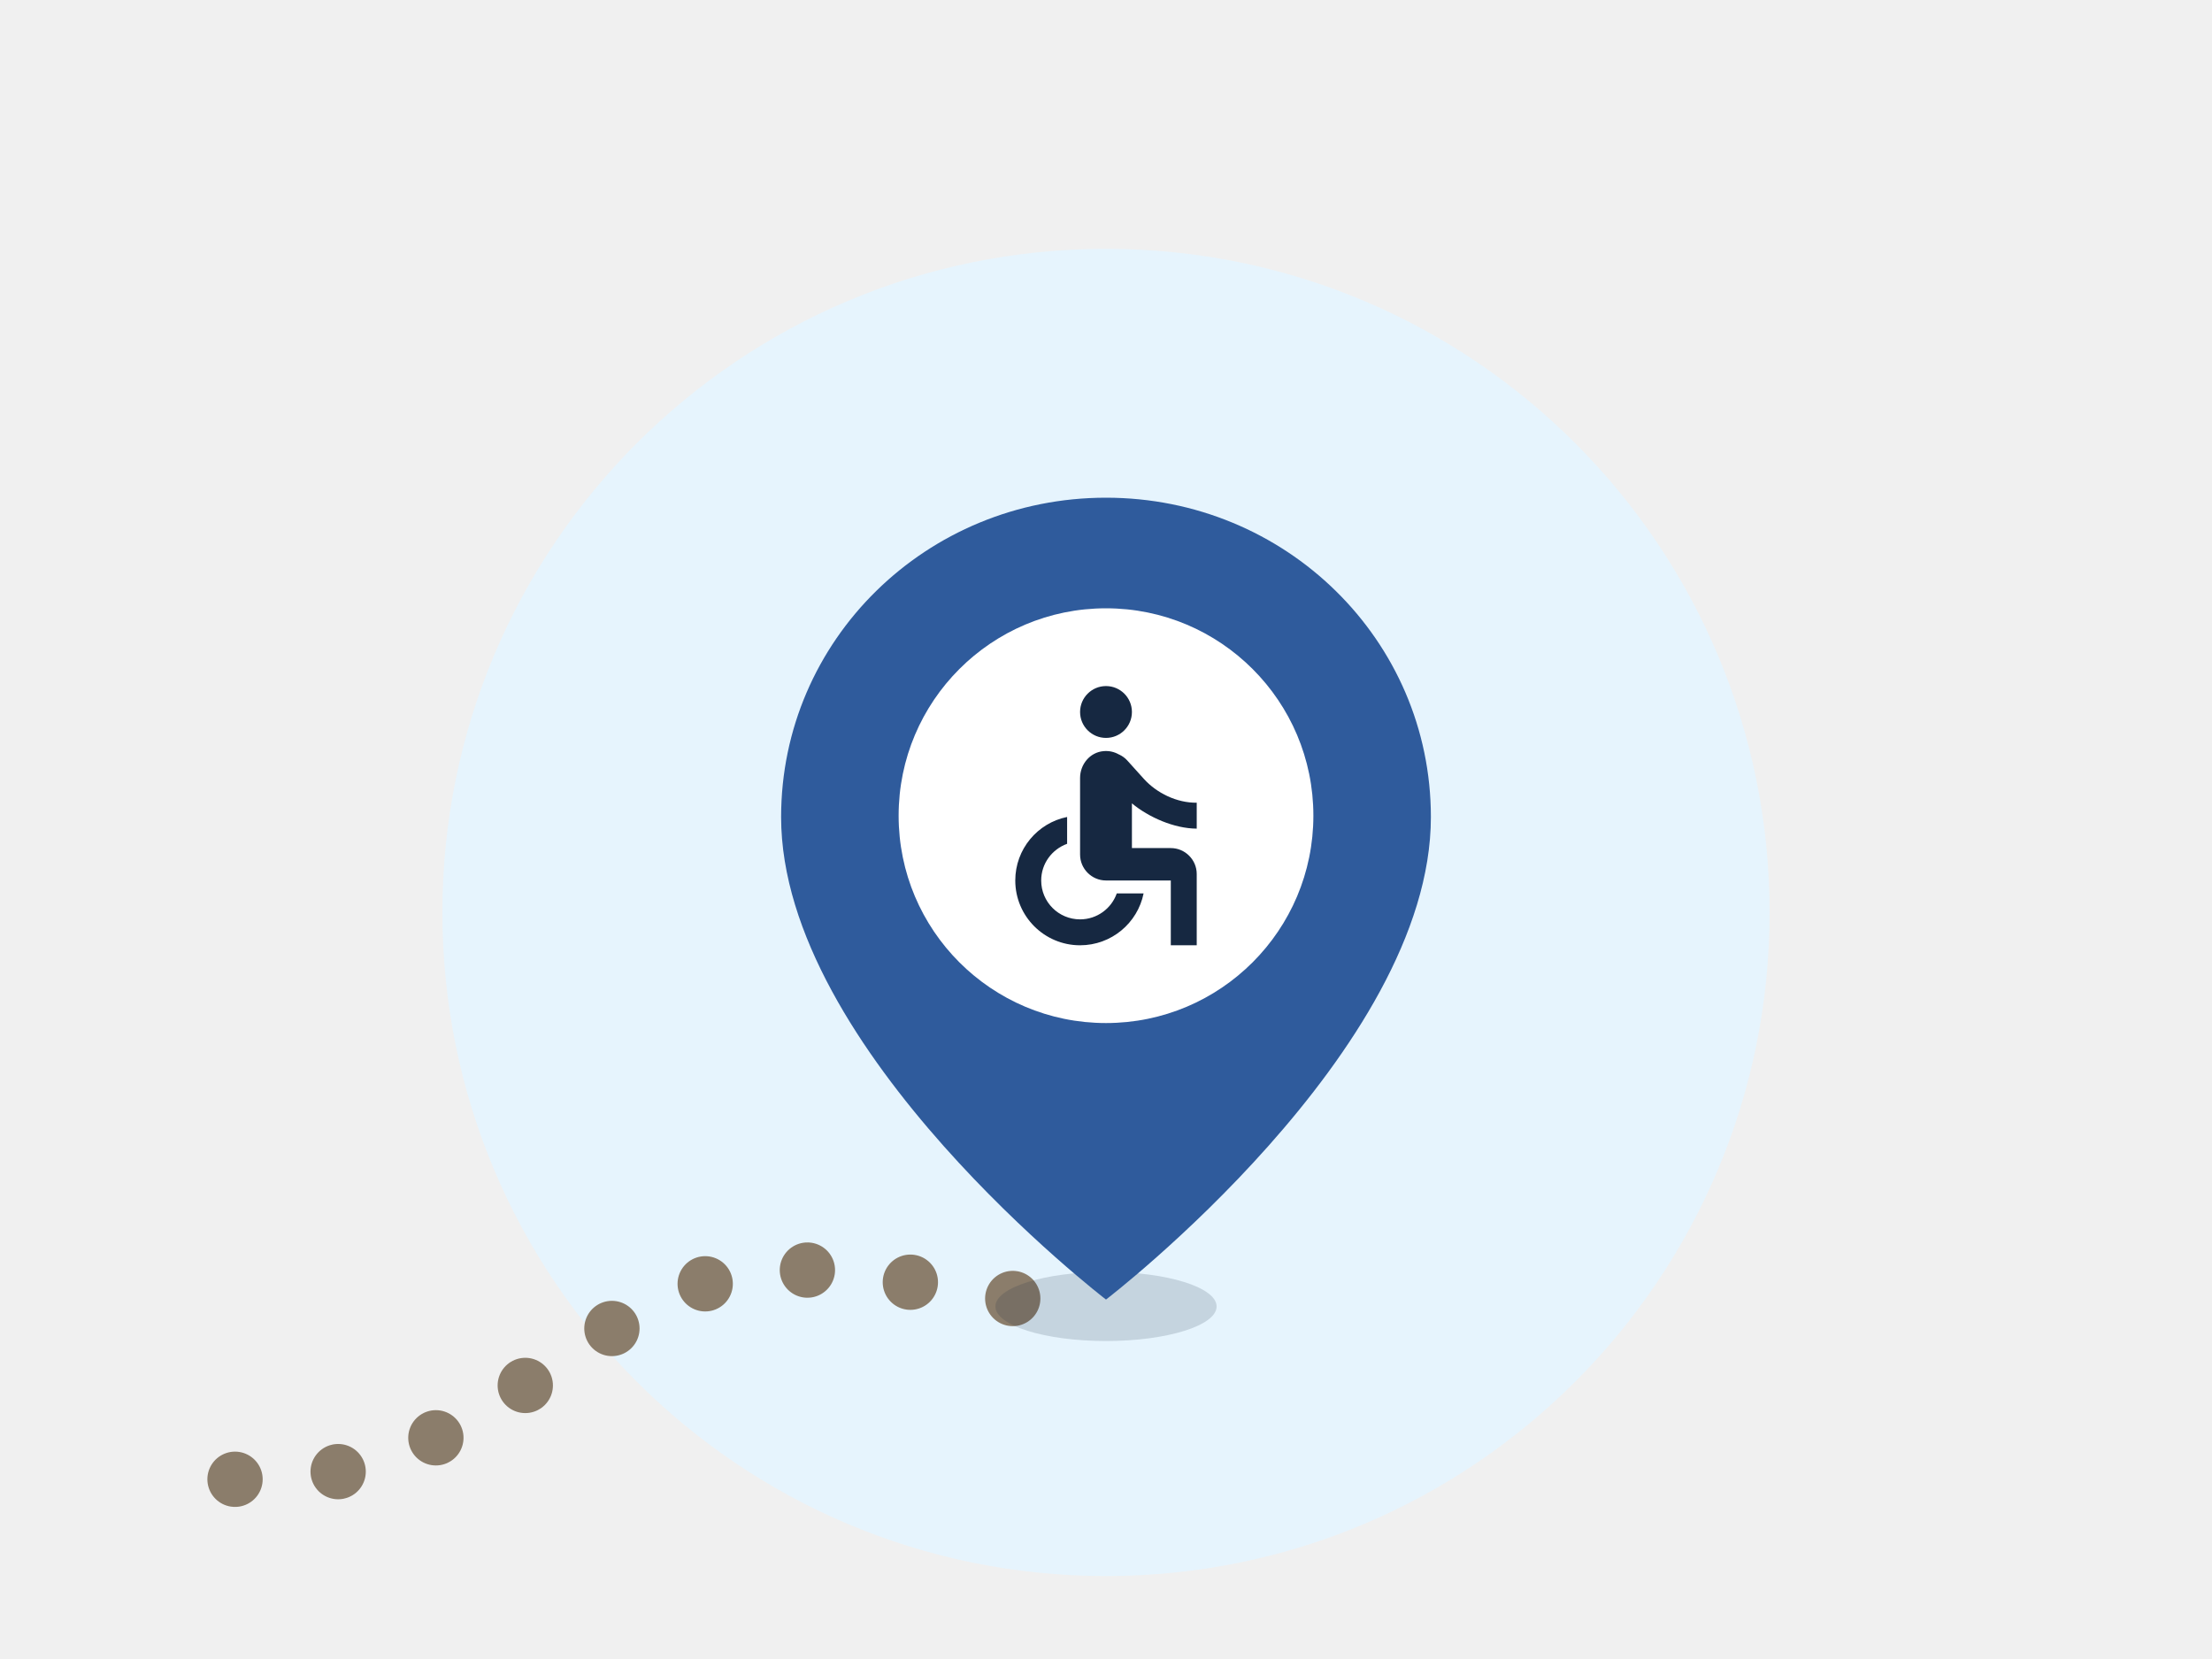
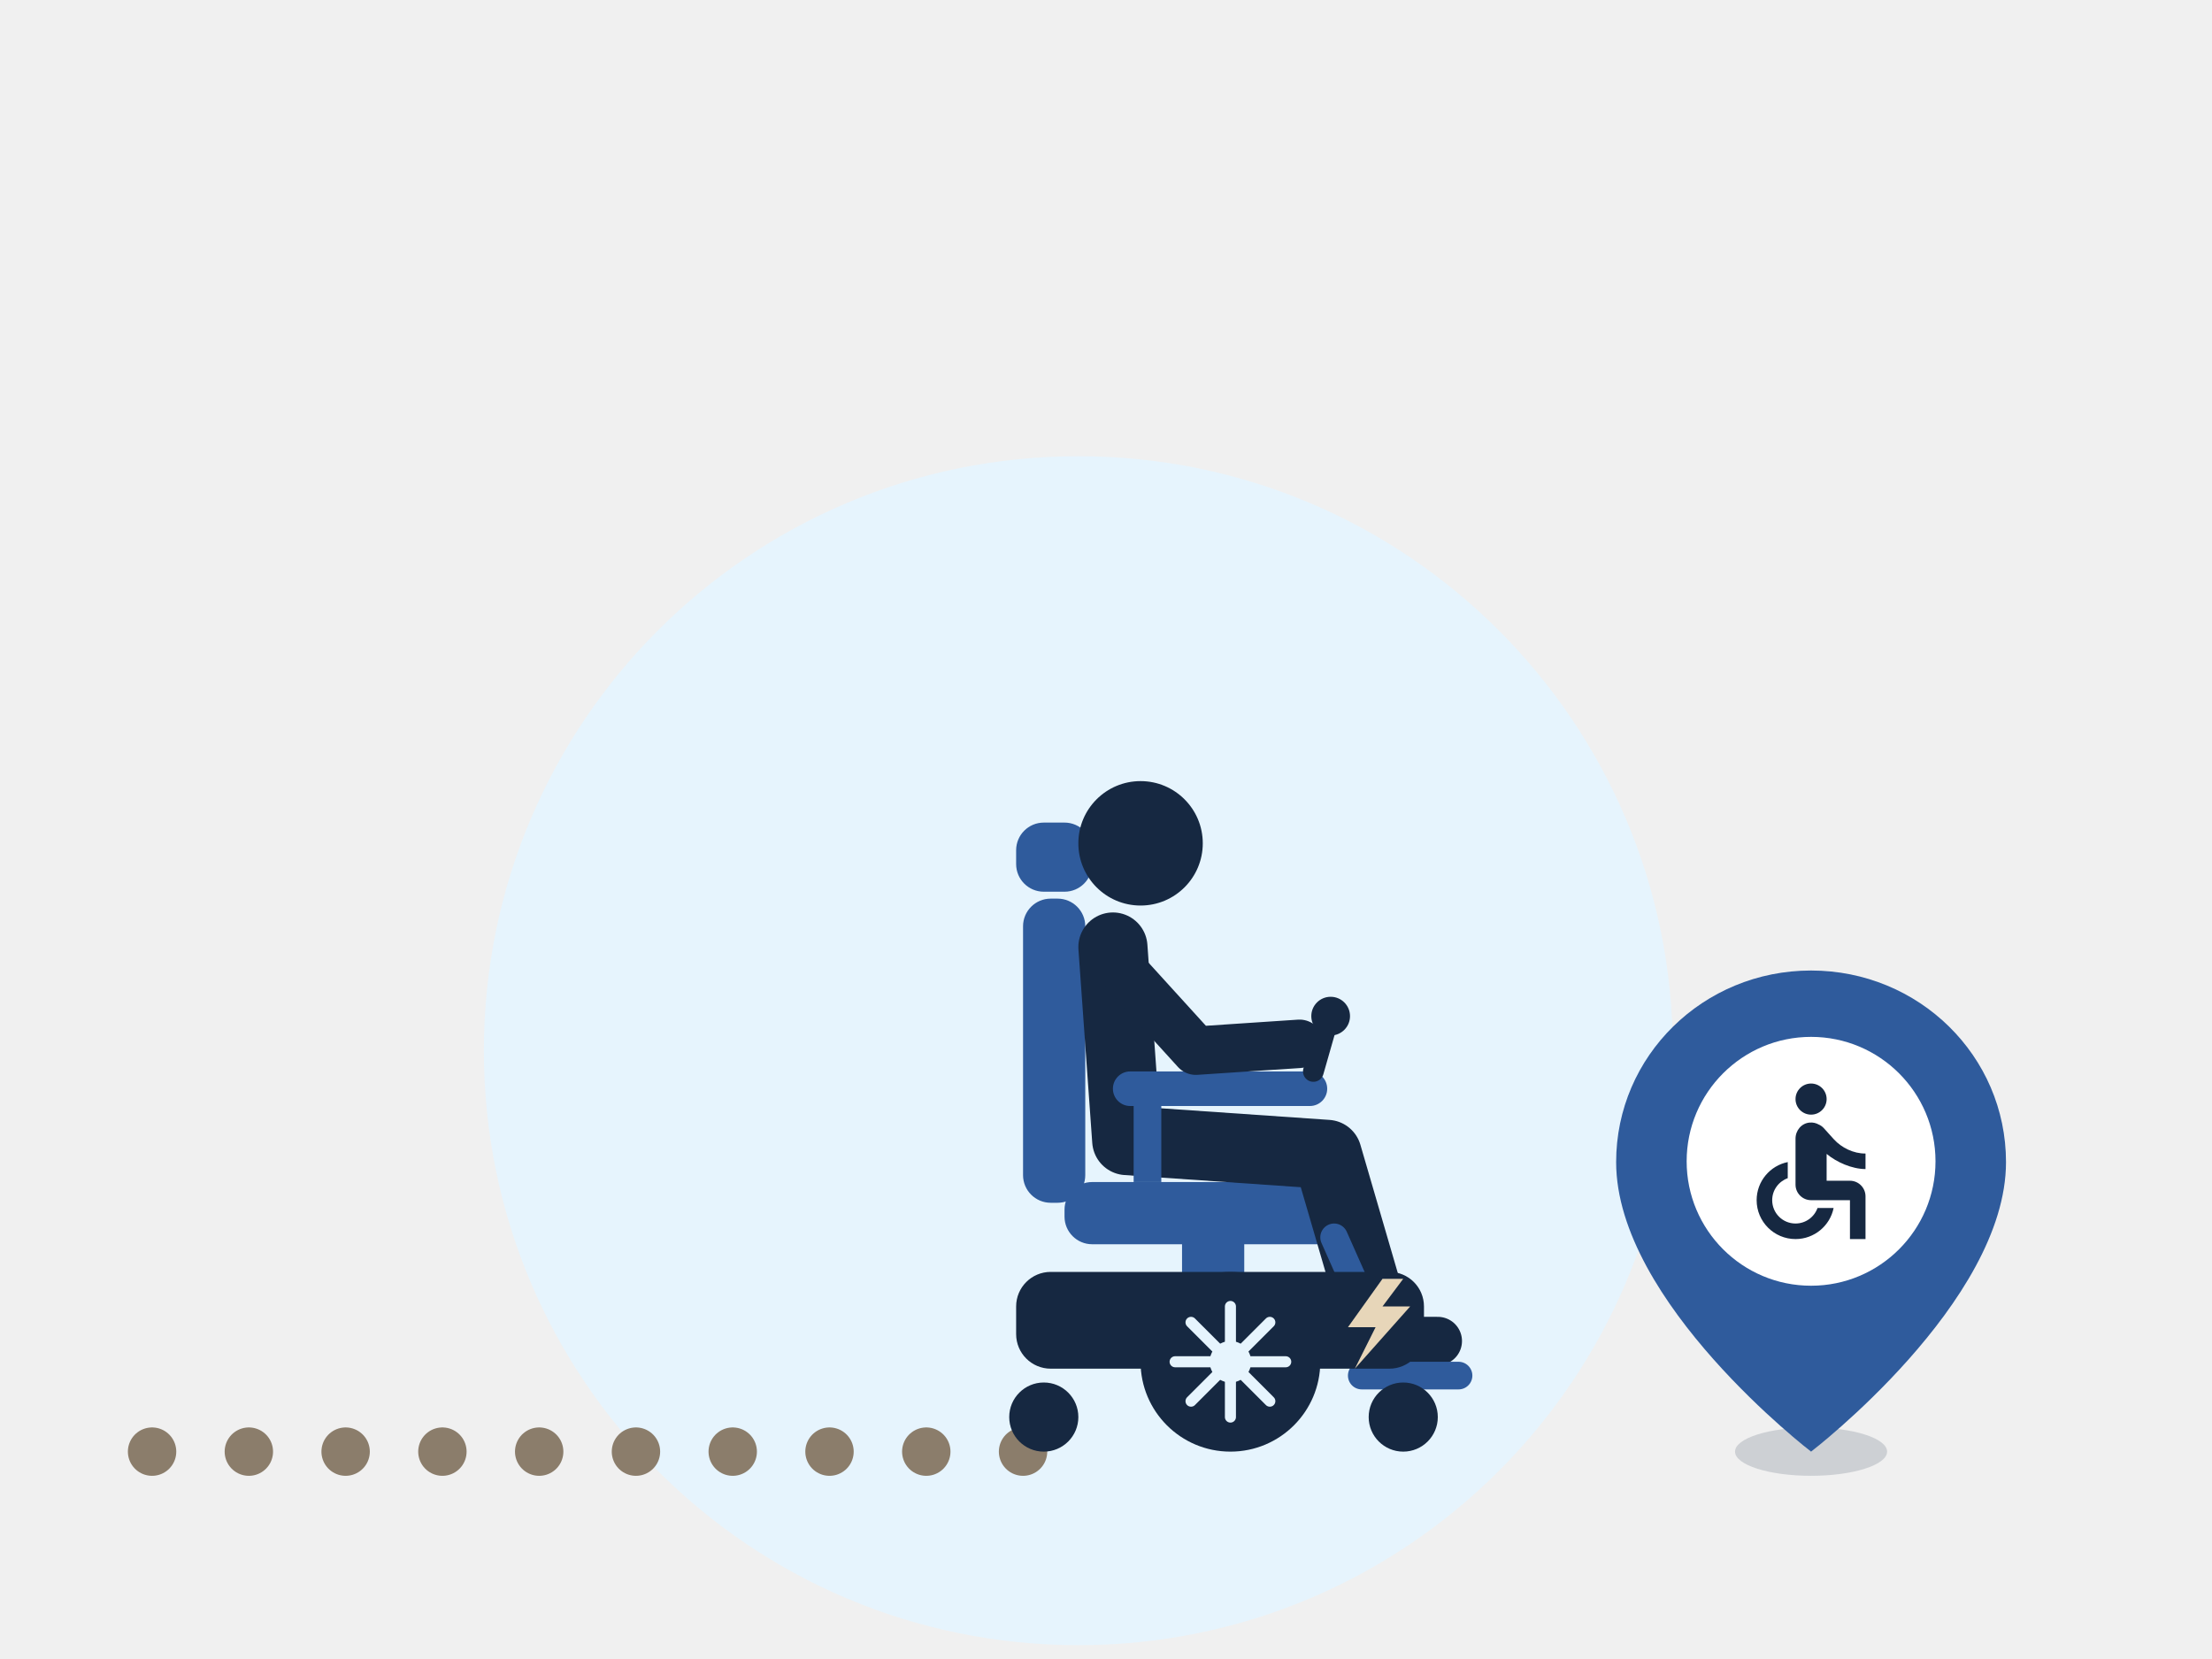
<svg xmlns="http://www.w3.org/2000/svg" viewBox="0 0 320 240" width="320" height="240">
-   <circle cx="160" cy="132" r="96" fill="#e6f4fd" />
-   <path d="M34 214 C74 216 86 180 120 184 S150 190 158 188" fill="none" stroke="#8b7d6b" stroke-width="8" stroke-linecap="round" stroke-dasharray="0 15" />
-   <ellipse cx="160" cy="189" rx="16" ry="5" fill="#162841" opacity=".16">
-   </ellipse>
+   <circle cx="156" cy="152" r="86" fill="#e6f4fd" />
+   <path d="M22 210 H148" fill="none" stroke="#8b7d6b" stroke-width="7" stroke-linecap="round" stroke-dasharray="0 14" />
+   <ellipse cx="262" cy="210" rx="11" ry="3.5" fill="#162841" opacity=".16" />
  <g>
-     <path d="M160 72c-26 0-47 20.6-47 46.2C113 152 160 188 160 188s47-36 47-69.8C207 92.6 186 72 160 72z" fill="#2f5b9c" />
-     <circle cx="160" cy="118" r="30" fill="#fff" />
-     <g transform="translate(137.5 95.5) scale(1.875)" fill="#162841">
-       <circle cx="12" cy="4" r="2" />
-       <path d="M19 13v-2c-1.54.02-3.09-.75-4.07-1.83l-1.29-1.43c-.17-.19-.38-.34-.61-.45-.01 0-.01-.01-.02-.01H13c-.35-.2-.75-.3-1.19-.26C10.76 7.11 10 8.04 10 9.09V15c0 1.1.9 2 2 2h5v5h2v-5.5c0-1.1-.9-2-2-2h-3v-3.45c1.29 1.07 3.25 1.94 5 1.95zm-6.17 5c-.41 1.16-1.52 2-2.83 2-1.66 0-3-1.34-3-3 0-1.31.84-2.41 2-2.83V12.1c-2.28.46-4 2.48-4 4.9 0 2.76 2.24 5 5 5 2.42 0 4.44-1.72 4.9-4h-2.07z" />
+     <g transform="translate(262 210) scale(0.6) translate(-160 -188)">
+       <path d="M160 72c-26 0-47 20.6-47 46.2C113 152 160 188 160 188s47-36 47-69.8C207 92.6 186 72 160 72z" fill="#2f5b9c" />
+       <circle cx="160" cy="118" r="30" fill="#fff" />
+       <g transform="translate(137.5 95.5) scale(1.875)" fill="#162841">
+         <circle cx="12" cy="4" r="2" />
+         <path d="M19 13v-2c-1.54.02-3.09-.75-4.07-1.83l-1.29-1.43c-.17-.19-.38-.34-.61-.45-.01 0-.01-.01-.02-.01H13c-.35-.2-.75-.3-1.19-.26C10.76 7.11 10 8.04 10 9.09V15c0 1.1.9 2 2 2h5v5h2v-5.5c0-1.1-.9-2-2-2h-3v-3.45c1.29 1.07 3.25 1.94 5 1.95zm-6.17 5c-.41 1.16-1.52 2-2.83 2-1.66 0-3-1.34-3-3 0-1.31.84-2.41 2-2.83V12.1c-2.28.46-4 2.48-4 4.9 0 2.76 2.24 5 5 5 2.42 0 4.44-1.72 4.9-4h-2.07z" />
+       </g>
+     </g>
+   </g>
+   <g transform="translate(178 210)">
+     <g>
+       <rect x="-30" y="-80" width="9" height="44" rx="4" fill="#2f5b9c" />
+       <rect x="-31" y="-91" width="11" height="10" rx="4" fill="#2f5b9c" />
+       <rect x="-7" y="-31" width="9" height="8" fill="#2f5b9c" />
+       <rect x="-24" y="-39" width="42" height="9" rx="4" fill="#2f5b9c" />
+       <g fill="none" stroke="#162841" stroke-linecap="round" stroke-linejoin="round">
+         <path d="M-17 -73 L-15 -45 L14 -43 L21 -19" stroke-width="10" />
+         <path d="M21 -16 H30" stroke-width="7" />
+       </g>
+       <circle cx="-13" cy="-88" r="9" fill="#162841" />
+       <rect x="-17" y="-55" width="31" height="5" rx="2.5" fill="#2f5b9c" />
+       <rect x="-14" y="-51" width="4" height="12" fill="#2f5b9c" />
+       <path d="M12 -55 L14 -62" stroke="#162841" stroke-width="3" stroke-linecap="round" />
+       <circle cx="14.5" cy="-63" r="2.8" fill="#162841" />
+       <path d="M-15 -69 L-5 -58 L10 -59" fill="none" stroke="#162841" stroke-width="7" stroke-linecap="round" stroke-linejoin="round" />
+       <path d="M15 -31 L23 -13 M19 -11 H33" fill="none" stroke="#2f5b9c" stroke-width="4" stroke-linecap="round" />
+       <rect x="-31" y="-26" width="59" height="14" rx="5" fill="#162841" />
+       <path d="M22 -25 l-5 7 h4 l-3 6 l8 -9 h-4 l3 -4z" fill="#e7d6b9" />
+       <circle cx="-27" cy="-5" r="5" fill="#162841" />
+       <circle cx="25" cy="-5" r="5" fill="#162841" />
+       <g>
+         <circle cx="0" cy="-13" r="13" fill="#162841" />
+         <path d="M0 -21 V-5 M-8 -13 H8 M-5.7 -18.7 L5.7 -7.3 M5.7 -18.7 L-5.7 -7.3" stroke="#e6f4fd" stroke-width="1.6" stroke-linecap="round" />
+         <circle cx="0" cy="-13" r="3" fill="#e6f4fd" />
+       </g>
    </g>
  </g>
</svg>
